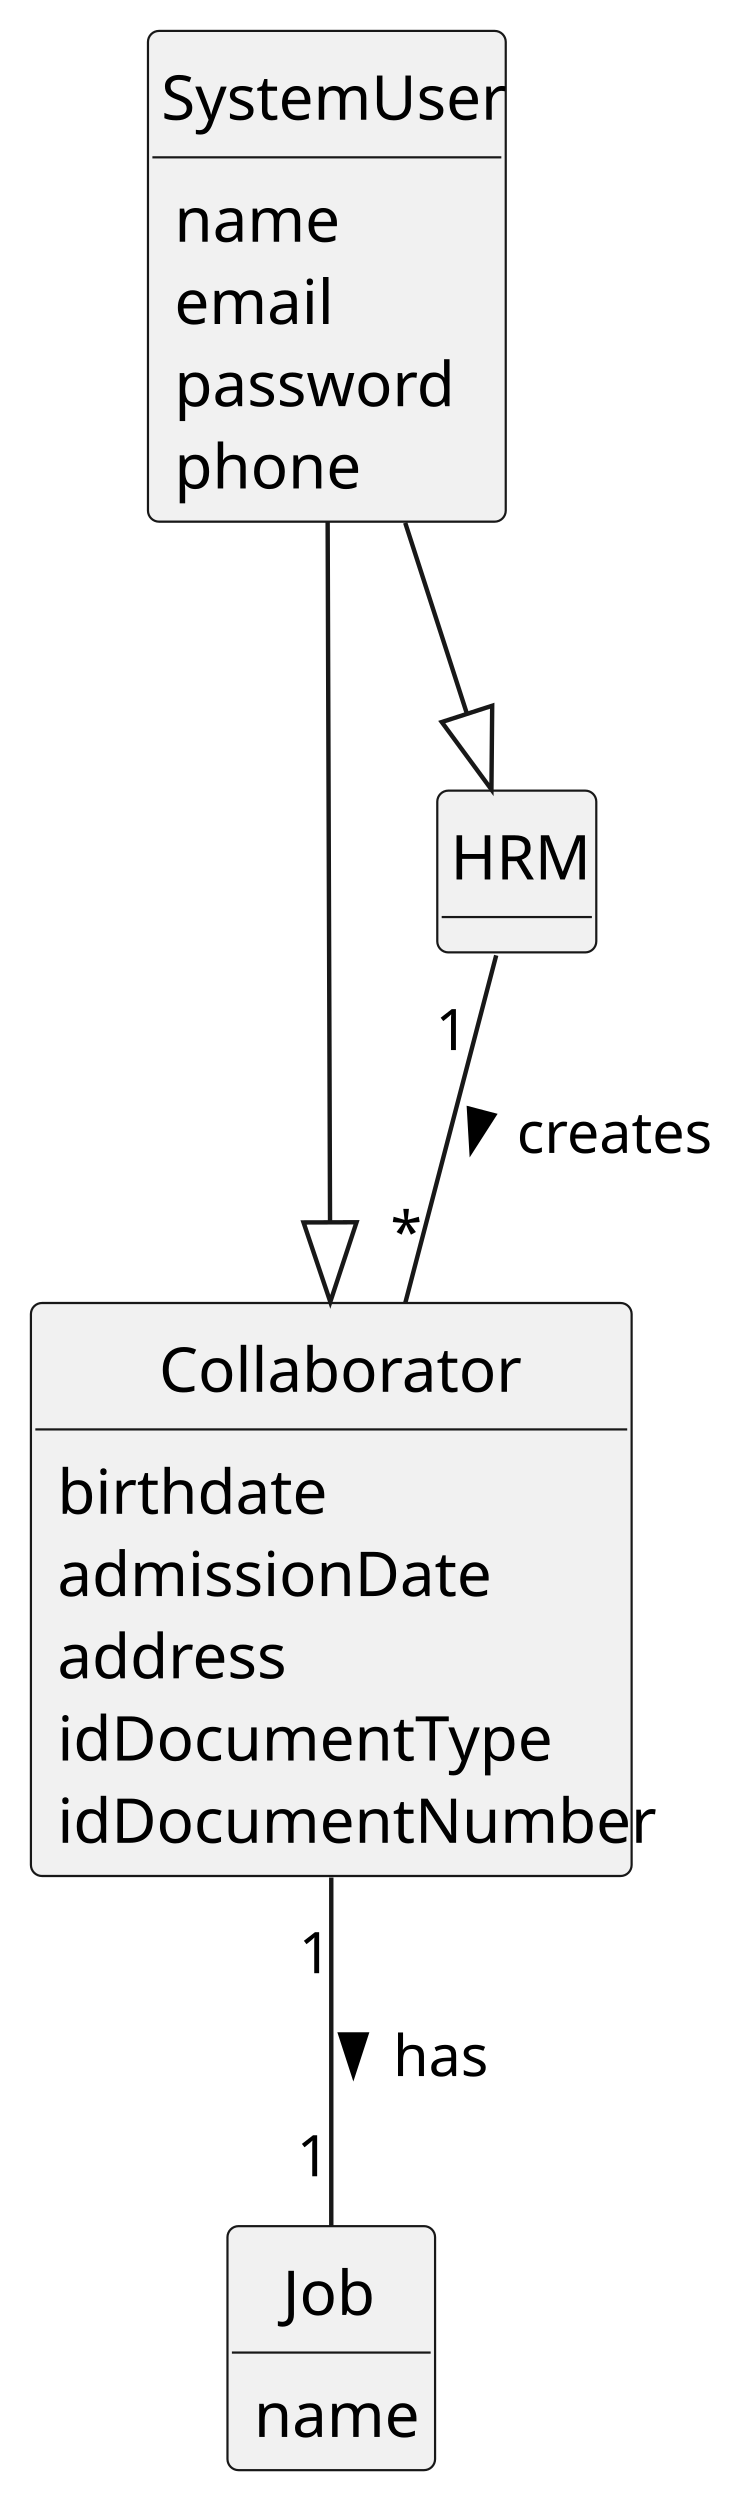
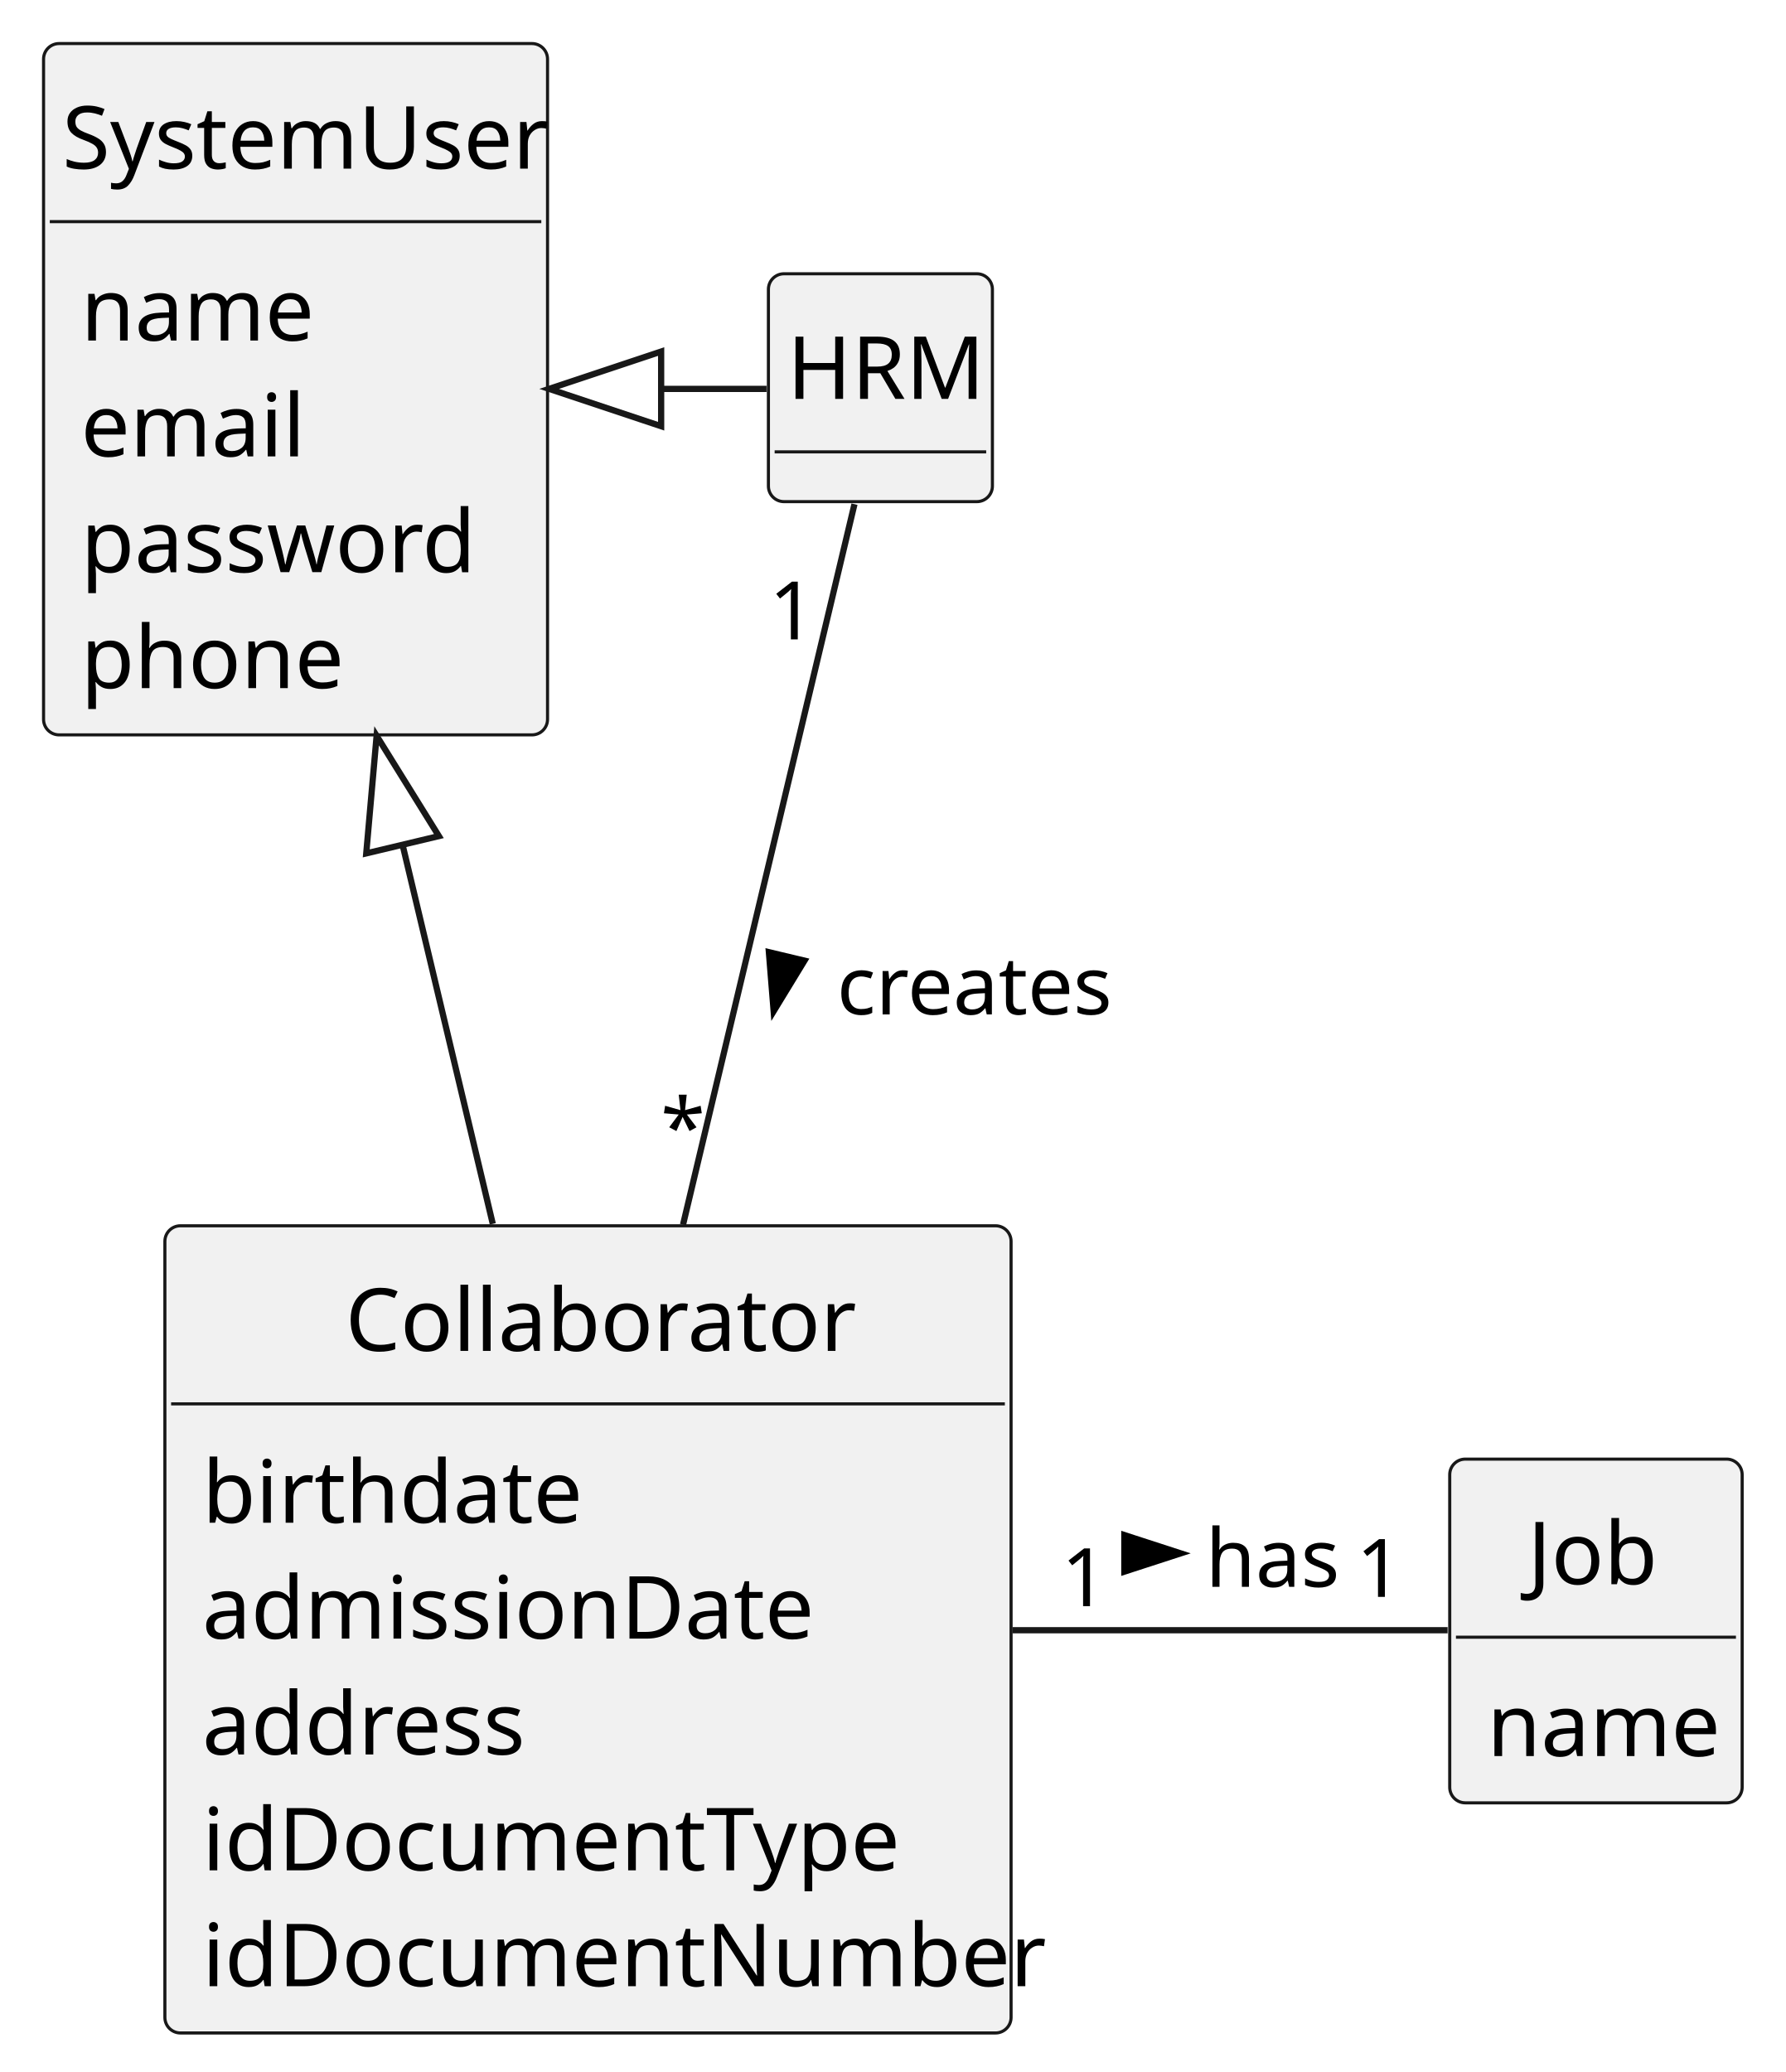
- <svg xmlns="http://www.w3.org/2000/svg" contentStyleType="text/css" height="566px" preserveAspectRatio="none" style="width:168px;height:566px;background:#FFFFFF;" version="1.1" viewBox="0 0 168 566" width="168px" zoomAndPan="magnify">
+ <svg xmlns="http://www.w3.org/2000/svg" contentStyleType="text/css" height="333px" preserveAspectRatio="none" style="width:287px;height:333px;background:#FFFFFF;" version="1.1" viewBox="0 0 287 333" width="287px" zoomAndPan="magnify">
  <defs />
  <g>
    <g id="elem_SystemUser">
-       <rect codeLine="14" fill="#F1F1F1" height="111.106" id="SystemUser" rx="2.5" ry="2.5" style="stroke:#181818;stroke-width:0.5;" width="81" x="33.5" y="7" />
-       <text fill="#000000" font-family="sans-serif" font-size="14" lengthAdjust="spacing" textLength="75" x="36.5" y="27.107">SystemUser</text>
-       <line style="stroke:#181818;stroke-width:0.5;" x1="34.5" x2="113.5" y1="35.621" y2="35.621" />
-       <text fill="#000000" font-family="sans-serif" font-size="14" lengthAdjust="spacing" textLength="35" x="39.5" y="54.728">name</text>
-       <text fill="#000000" font-family="sans-serif" font-size="14" lengthAdjust="spacing" textLength="33" x="39.5" y="73.35">email</text>
-       <text fill="#000000" font-family="sans-serif" font-size="14" lengthAdjust="spacing" textLength="60" x="39.5" y="91.971">password</text>
-       <text fill="#000000" font-family="sans-serif" font-size="14" lengthAdjust="spacing" textLength="40" x="39.5" y="110.592">phone</text>
+       <rect codeLine="14" fill="#F1F1F1" height="111.106" id="SystemUser" rx="2.5" ry="2.5" style="stroke:#181818;stroke-width:0.5;" width="81" x="7" y="7" />
+       <text fill="#000000" font-family="sans-serif" font-size="14" lengthAdjust="spacing" textLength="75" x="10" y="27.107">SystemUser</text>
+       <line style="stroke:#181818;stroke-width:0.5;" x1="8" x2="87" y1="35.621" y2="35.621" />
+       <text fill="#000000" font-family="sans-serif" font-size="14" lengthAdjust="spacing" textLength="35" x="13" y="54.728">name</text>
+       <text fill="#000000" font-family="sans-serif" font-size="14" lengthAdjust="spacing" textLength="33" x="13" y="73.35">email</text>
+       <text fill="#000000" font-family="sans-serif" font-size="14" lengthAdjust="spacing" textLength="60" x="13" y="91.971">password</text>
+       <text fill="#000000" font-family="sans-serif" font-size="14" lengthAdjust="spacing" textLength="40" x="13" y="110.592">phone</text>
    </g>
    <g id="elem_Collaborator">
-       <rect codeLine="22" fill="#F1F1F1" height="129.727" id="Collaborator" rx="2.5" ry="2.5" style="stroke:#181818;stroke-width:0.5;" width="136" x="7" y="295" />
-       <text fill="#000000" font-family="sans-serif" font-size="14" lengthAdjust="spacing" textLength="78" x="36" y="315.107">Collaborator</text>
-       <line style="stroke:#181818;stroke-width:0.5;" x1="8" x2="142" y1="323.621" y2="323.621" />
-       <text fill="#000000" font-family="sans-serif" font-size="14" lengthAdjust="spacing" textLength="56" x="13" y="342.728">birthdate</text>
-       <text fill="#000000" font-family="sans-serif" font-size="14" lengthAdjust="spacing" textLength="93" x="13" y="361.35">admissionDate</text>
-       <text fill="#000000" font-family="sans-serif" font-size="14" lengthAdjust="spacing" textLength="51" x="13" y="379.971">address</text>
-       <text fill="#000000" font-family="sans-serif" font-size="14" lengthAdjust="spacing" textLength="107" x="13" y="398.592">idDocumentType</text>
-       <text fill="#000000" font-family="sans-serif" font-size="14" lengthAdjust="spacing" textLength="124" x="13" y="417.213">idDocumentNumber</text>
+       <rect codeLine="22" fill="#F1F1F1" height="129.727" id="Collaborator" rx="2.5" ry="2.5" style="stroke:#181818;stroke-width:0.5;" width="136" x="26.5" y="197" />
+       <text fill="#000000" font-family="sans-serif" font-size="14" lengthAdjust="spacing" textLength="78" x="55.5" y="217.107">Collaborator</text>
+       <line style="stroke:#181818;stroke-width:0.5;" x1="27.5" x2="161.5" y1="225.621" y2="225.621" />
+       <text fill="#000000" font-family="sans-serif" font-size="14" lengthAdjust="spacing" textLength="56" x="32.5" y="244.728">birthdate</text>
+       <text fill="#000000" font-family="sans-serif" font-size="14" lengthAdjust="spacing" textLength="93" x="32.5" y="263.35">admissionDate</text>
+       <text fill="#000000" font-family="sans-serif" font-size="14" lengthAdjust="spacing" textLength="51" x="32.5" y="281.971">address</text>
+       <text fill="#000000" font-family="sans-serif" font-size="14" lengthAdjust="spacing" textLength="107" x="32.5" y="300.592">idDocumentType</text>
+       <text fill="#000000" font-family="sans-serif" font-size="14" lengthAdjust="spacing" textLength="124" x="32.5" y="319.213">idDocumentNumber</text>
    </g>
    <g id="elem_HRM">
-       <rect codeLine="31" fill="#F1F1F1" height="36.621" id="HRM" rx="2.5" ry="2.5" style="stroke:#181818;stroke-width:0.5;" width="36" x="99" y="179" />
-       <text fill="#000000" font-family="sans-serif" font-size="14" lengthAdjust="spacing" textLength="30" x="102" y="199.107">HRM</text>
-       <line style="stroke:#181818;stroke-width:0.5;" x1="100" x2="134" y1="207.621" y2="207.621" />
+       <rect codeLine="31" fill="#F1F1F1" height="36.621" id="HRM" rx="2.5" ry="2.5" style="stroke:#181818;stroke-width:0.5;" width="36" x="123.5" y="44" />
+       <text fill="#000000" font-family="sans-serif" font-size="14" lengthAdjust="spacing" textLength="30" x="126.5" y="64.107">HRM</text>
+       <line style="stroke:#181818;stroke-width:0.5;" x1="124.5" x2="158.5" y1="72.621" y2="72.621" />
    </g>
    <g id="elem_Job">
-       <rect codeLine="36" fill="#F1F1F1" height="55.242" id="Job" rx="2.5" ry="2.5" style="stroke:#181818;stroke-width:0.5;" width="47" x="51.5" y="504" />
-       <text fill="#000000" font-family="sans-serif" font-size="14" lengthAdjust="spacing" textLength="22" x="64" y="524.107">Job</text>
-       <line style="stroke:#181818;stroke-width:0.5;" x1="52.5" x2="97.5" y1="532.621" y2="532.621" />
-       <text fill="#000000" font-family="sans-serif" font-size="14" lengthAdjust="spacing" textLength="35" x="57.5" y="551.729">name</text>
+       <rect codeLine="36" fill="#F1F1F1" height="55.242" id="Job" rx="2.5" ry="2.5" style="stroke:#181818;stroke-width:0.5;" width="47" x="233" y="234.5" />
+       <text fill="#000000" font-family="sans-serif" font-size="14" lengthAdjust="spacing" textLength="22" x="245.5" y="254.607">Job</text>
+       <line style="stroke:#181818;stroke-width:0.5;" x1="234" x2="279" y1="263.121" y2="263.121" />
+       <text fill="#000000" font-family="sans-serif" font-size="14" lengthAdjust="spacing" textLength="35" x="239" y="282.228">name</text>
    </g>
    <g id="link_SystemUser_Collaborator">
-       <path codeLine="40" d="M74.18,118.04 C74.35,167.99 74.539,223.95 74.719,276.74 " fill="none" id="SystemUser-to-Collaborator" style="stroke:#181818;stroke-width:1.0;" />
-       <polygon fill="none" points="74.78,294.74,80.719,276.72,68.719,276.761,74.78,294.74" style="stroke:#181818;stroke-width:1.0;" />
+       <path codeLine="40" d="M64.699,135.761 C70.489,160.081 73.17,171.36 79.2,196.69 " fill="none" id="SystemUser-backto-Collaborator" style="stroke:#181818;stroke-width:1.0;" />
+       <polygon fill="none" points="60.53,118.25,58.862,137.15,70.536,134.371,60.53,118.25" style="stroke:#181818;stroke-width:1.0;" />
    </g>
    <g id="link_SystemUser_HRM">
-       <path codeLine="41" d="M91.74,118.36 C98.72,139.97 100.724,146.152 105.724,161.622 " fill="none" id="SystemUser-to-HRM" style="stroke:#181818;stroke-width:1.0;" />
-       <polygon fill="none" points="111.26,178.75,111.433,159.777,100.015,163.468,111.26,178.75" style="stroke:#181818;stroke-width:1.0;" />
+       <path codeLine="42" d="M106.26,62.5 C117.9,62.5 111.55,62.5 123.2,62.5 " fill="none" id="SystemUser-backto-HRM" style="stroke:#181818;stroke-width:1.0;" />
+       <polygon fill="none" points="88.26,62.5,106.26,68.5,106.26,56.5,88.26,62.5" style="stroke:#181818;stroke-width:1.0;" />
    </g>
    <g id="link_HRM_Collaborator">
-       <path codeLine="43" d="M112.34,216.29 C107.37,235.31 99.19,266.57 91.75,295 " fill="none" id="HRM-Collaborator" style="stroke:#181818;stroke-width:1.0;" />
-       <polygon fill="#000000" points="106.735,260.483,111.867,252.476,106.18,250.988,106.735,260.483" style="stroke:#000000;stroke-width:1.0;" />
-       <text fill="#000000" font-family="sans-serif" font-size="13" lengthAdjust="spacing" textLength="43" x="117" y="261.028">creates</text>
-       <text fill="#000000" font-family="sans-serif" font-size="13" lengthAdjust="spacing" textLength="7" x="98.609" y="237.743">1</text>
-       <text fill="#000000" font-family="sans-serif" font-size="13" lengthAdjust="spacing" textLength="5" x="88.398" y="283.562">*</text>
+       <path codeLine="44" d="M137.33,81.03 C131.2,106.8 119.43,156.26 109.78,196.81 " fill="none" id="HRM-Collaborator" style="stroke:#181818;stroke-width:1.0;" />
+       <polygon fill="#000000" points="124.343,162.51,129.296,154.391,123.577,153.03,124.343,162.51" style="stroke:#000000;stroke-width:1.0;" />
+       <text fill="#000000" font-family="sans-serif" font-size="13" lengthAdjust="spacing" textLength="43" x="134.5" y="163.028">creates</text>
+       <text fill="#000000" font-family="sans-serif" font-size="13" lengthAdjust="spacing" textLength="7" x="123.61" y="102.755">1</text>
+       <text fill="#000000" font-family="sans-serif" font-size="13" lengthAdjust="spacing" textLength="5" x="106.178" y="185.809">*</text>
    </g>
    <g id="link_Collaborator_Job">
-       <path codeLine="45" d="M75,425.08 C75,452.46 75,482.89 75,504 " fill="none" id="Collaborator-Job" style="stroke:#181818;stroke-width:1.0;" />
-       <polygon fill="#000000" points="80,469.646,82.939,460.6,77.061,460.6,80,469.646" style="stroke:#000000;stroke-width:1.0;" />
-       <text fill="#000000" font-family="sans-serif" font-size="13" lengthAdjust="spacing" textLength="21" x="89" y="470.028">has</text>
-       <text fill="#000000" font-family="sans-serif" font-size="13" lengthAdjust="spacing" textLength="7" x="67.639" y="446.725">1</text>
-       <text fill="#000000" font-family="sans-serif" font-size="13" lengthAdjust="spacing" textLength="7" x="67.191" y="492.709">1</text>
+       <path codeLine="46" d="M162.73,262 C187.64,262 214.19,262 232.66,262 " fill="none" id="Collaborator-Job" style="stroke:#181818;stroke-width:1.0;" />
+       <polygon fill="#000000" points="189.75,249.645,180.705,246.707,180.705,252.584,189.75,249.645" style="stroke:#000000;stroke-width:1.0;" />
+       <text fill="#000000" font-family="sans-serif" font-size="13" lengthAdjust="spacing" textLength="21" x="193.75" y="255.028">has</text>
+       <text fill="#000000" font-family="sans-serif" font-size="13" lengthAdjust="spacing" textLength="7" x="170.576" y="258.13">1</text>
+       <text fill="#000000" font-family="sans-serif" font-size="13" lengthAdjust="spacing" textLength="7" x="217.971" y="256.645">1</text>
    </g>
  </g>
</svg>
